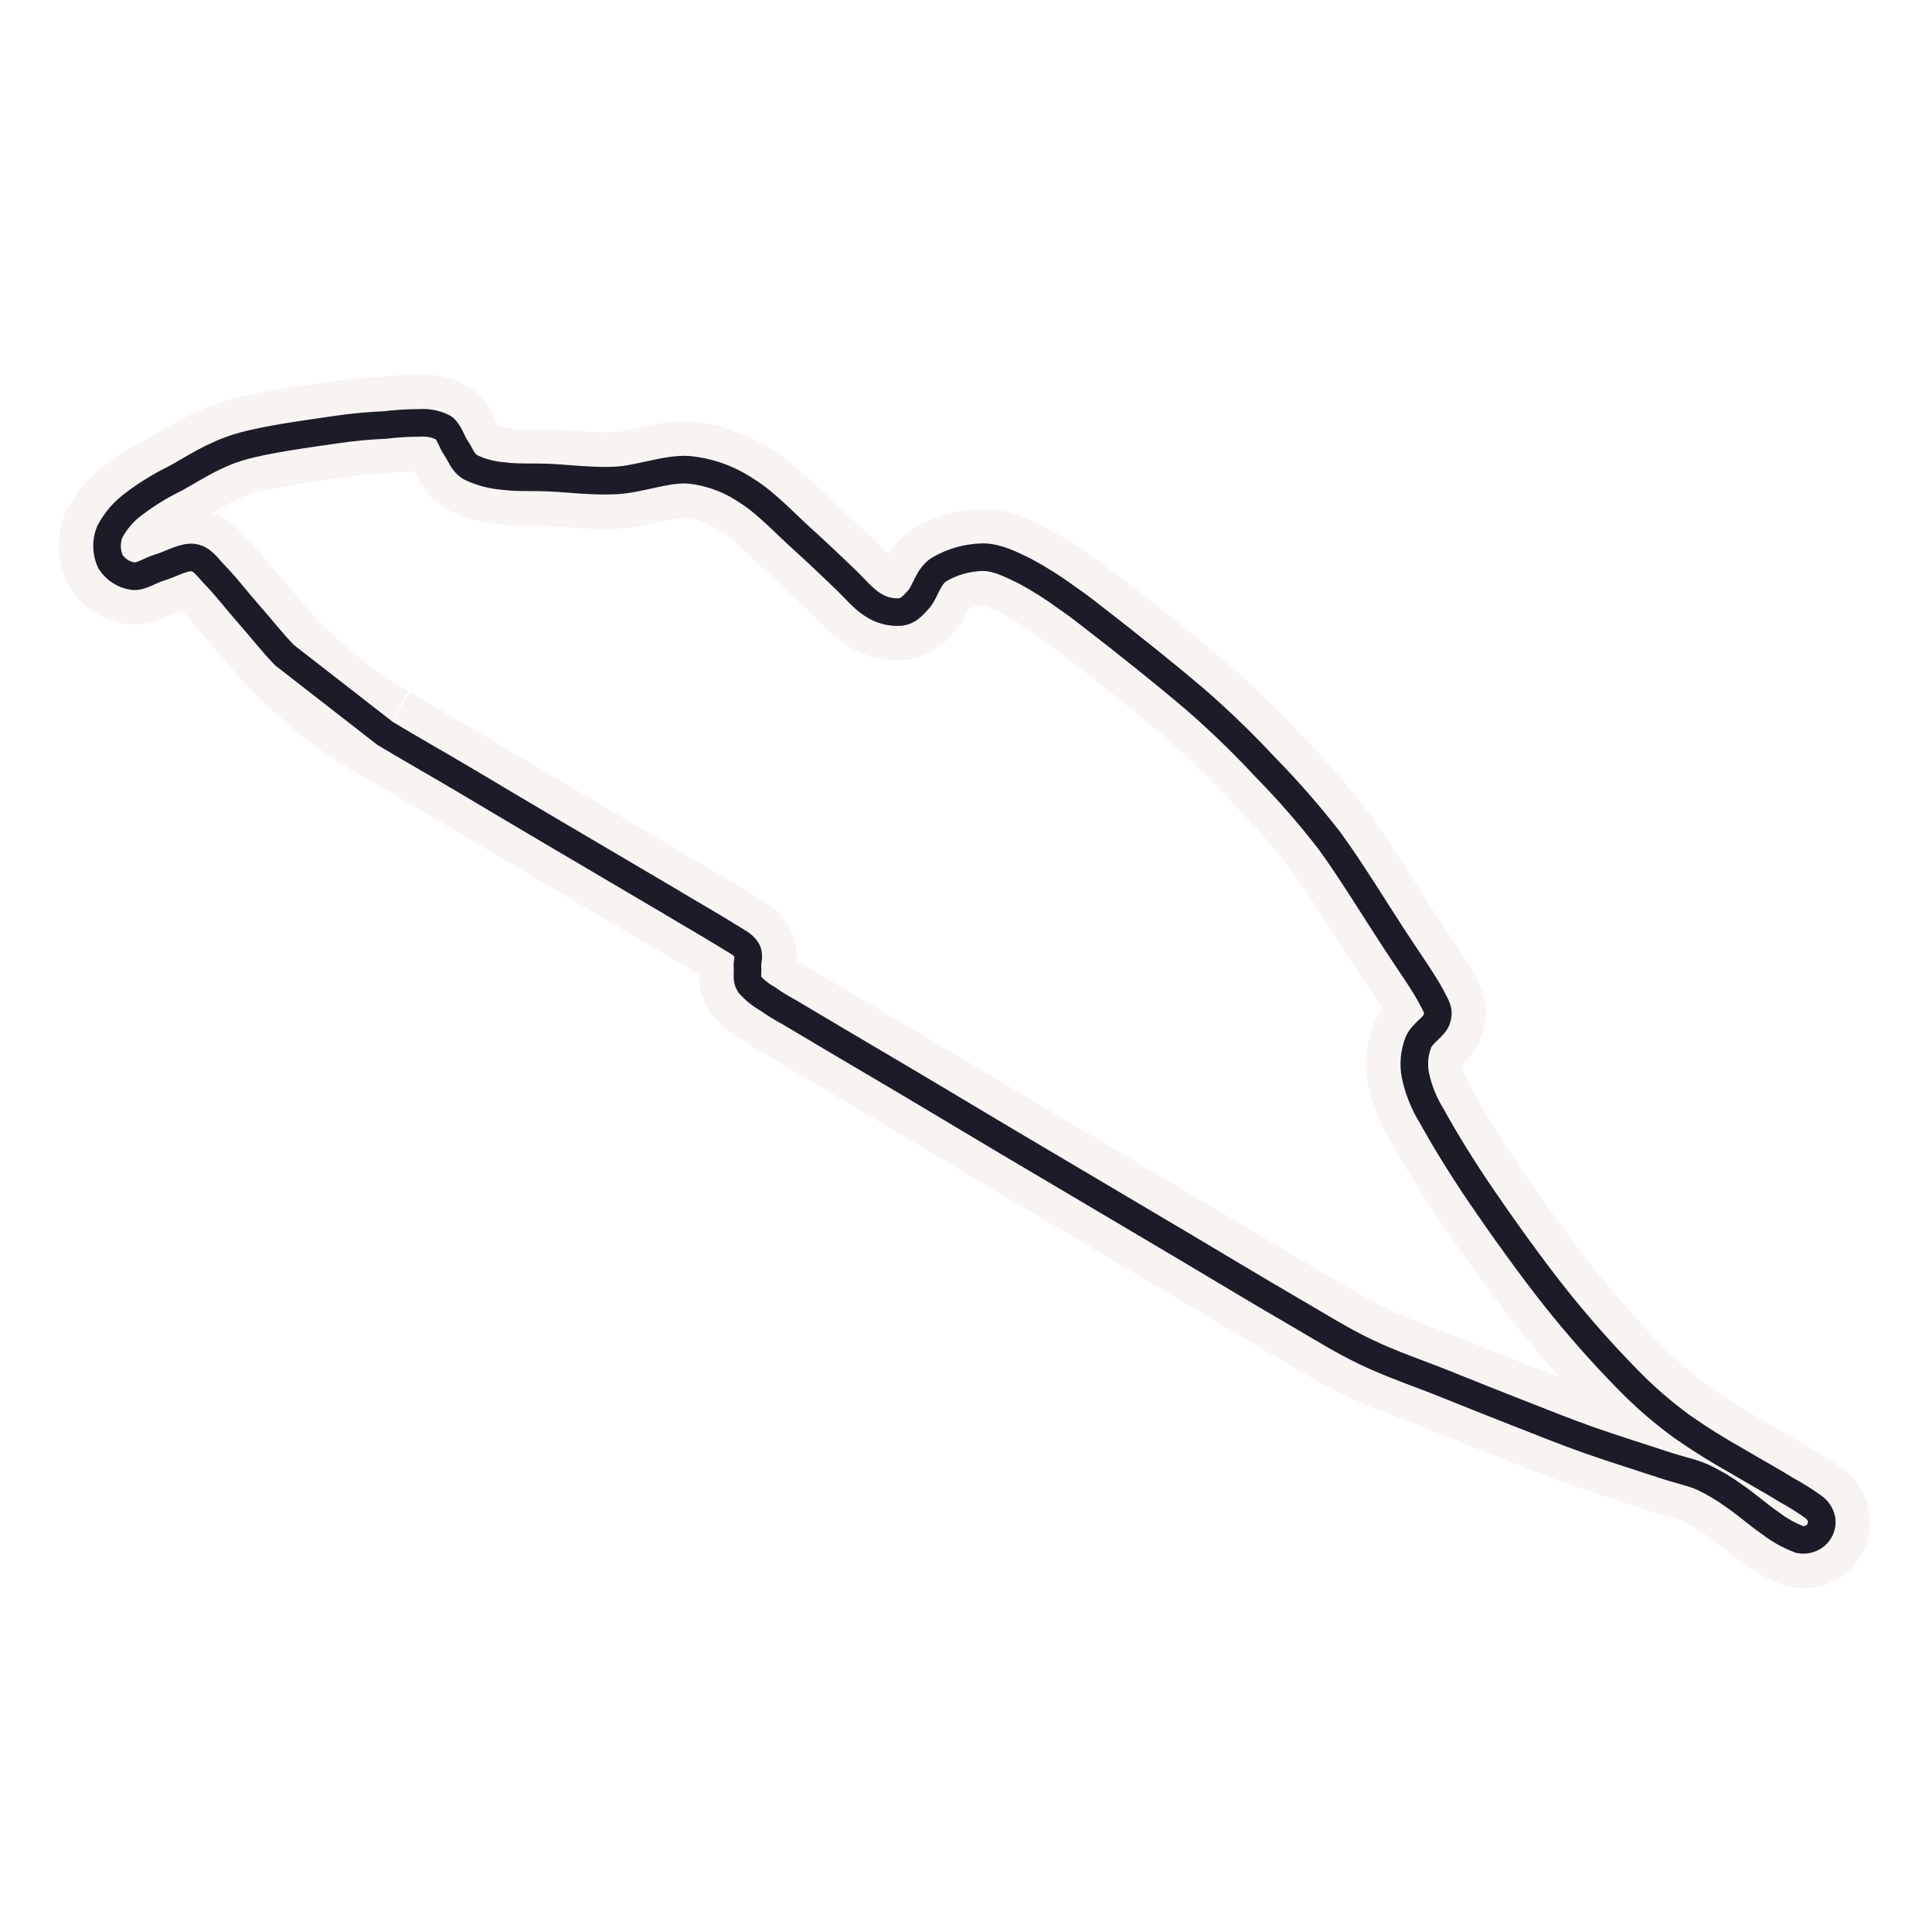
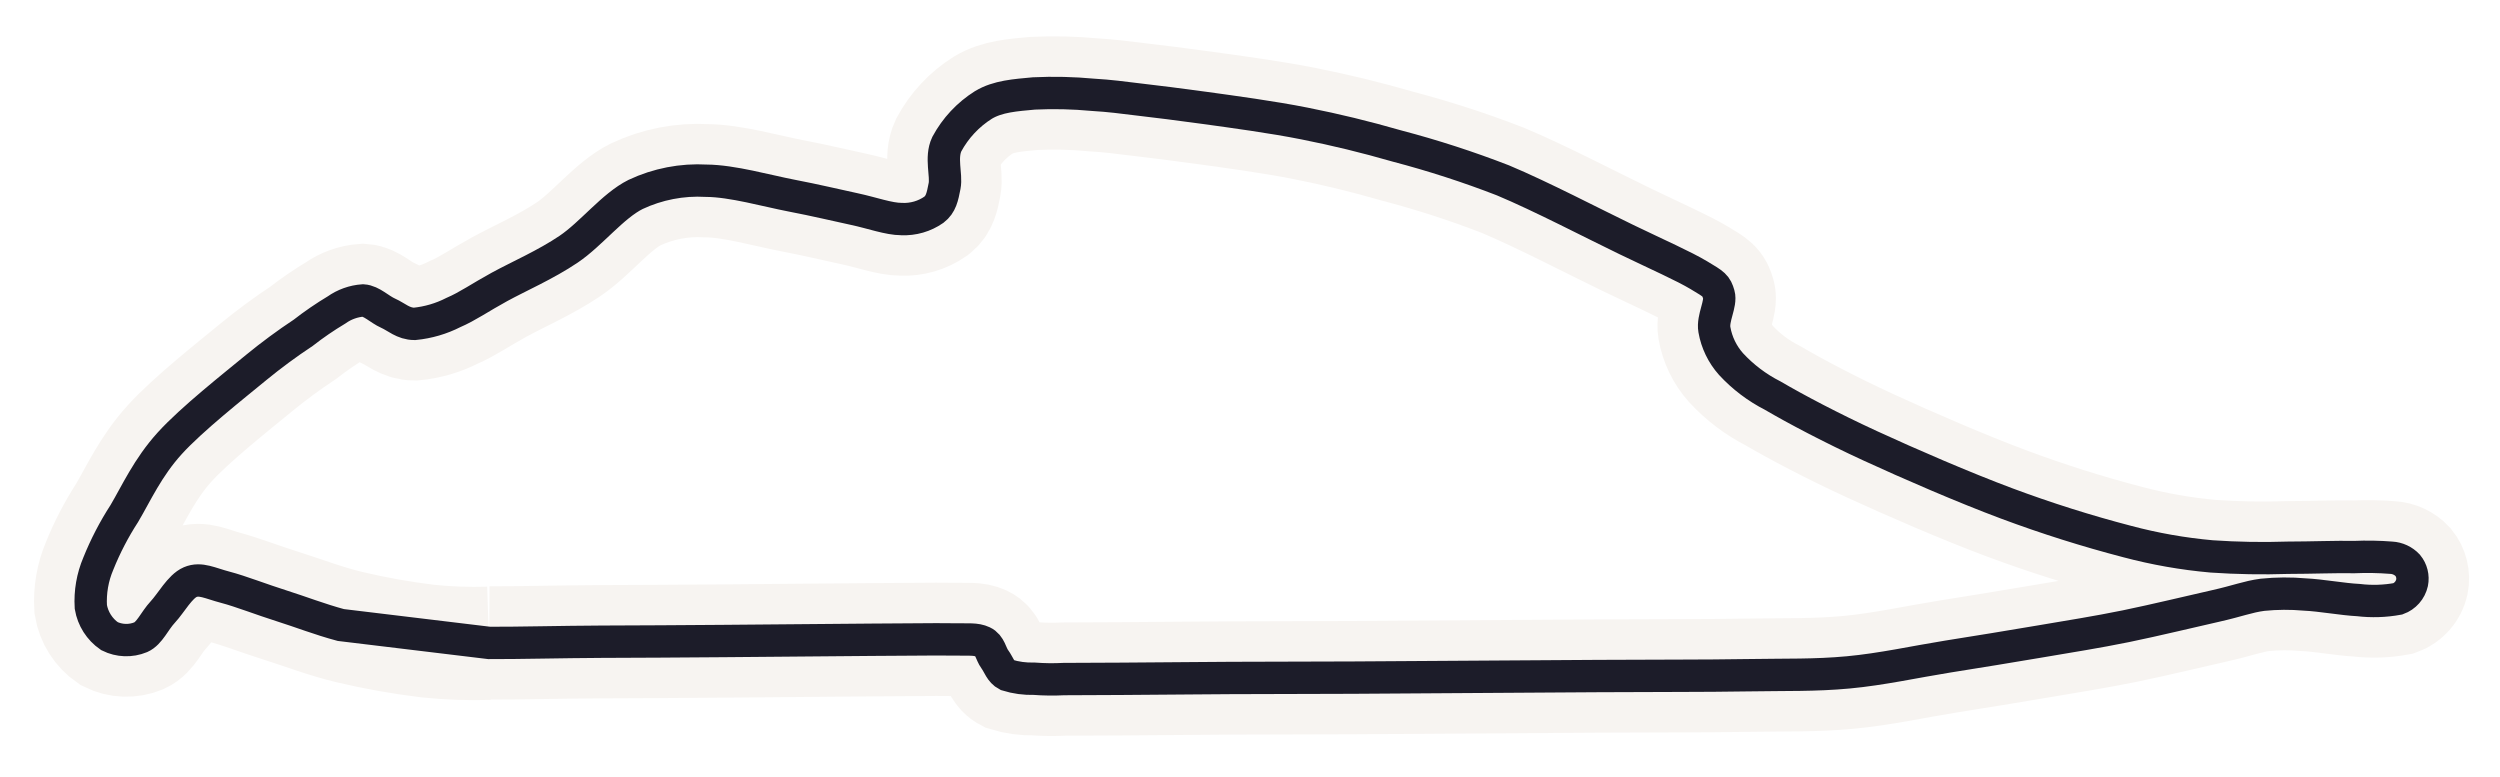
- <svg xmlns="http://www.w3.org/2000/svg" viewBox="0 0 280 280">
-   <defs>
-     <style>.eef0ee5e-f7db-4334-b2f6-0f8c0b7d7690,.f785c3d4-607f-410e-b947-a8adee74b556{fill:none;}.f785c3d4-607f-410e-b947-a8adee74b556{stroke:#f7f4f1;stroke-width:14px;}.eef0ee5e-f7db-4334-b2f6-0f8c0b7d7690{stroke:#1c1c29;stroke-width:4px;}</style>
-   </defs>
-   <g id="ef547fec-fe0b-4490-ad47-1315633e7004" data-name="Large">
-     <path id="e26f1f98-892c-4452-9506-f61de541cb37" data-name="track" class="f785c3d4-607f-410e-b947-a8adee74b556" d="M55.76,106.31a55.93,55.93,0,0,1-6.36-4.14A87.88,87.88,0,0,1,42,95.71c-2.21-2.17-4-4.49-5.79-6.51S32.72,85,31.36,83.59,29.37,81,28,80.81s-3.35,1-4.81,1.42-2.74,1.42-3.94,1.27A4.69,4.69,0,0,1,16,81.39a5.52,5.52,0,0,1-.11-4.28A11.88,11.88,0,0,1,19.44,73a36.35,36.35,0,0,1,5.94-3.65c2.54-1.37,5.4-3.38,9.28-4.55s10.47-2,14-2.53a71,71,0,0,1,7.17-.68,41.24,41.24,0,0,1,5-.3,6.46,6.46,0,0,1,3.41.68c.88.61,1.18,2,1.84,2.94S67,67,68.2,67.73A13.51,13.51,0,0,0,73.05,69c1.89.26,3.8.11,6.5.22s6.34.59,9.73.41,7.43-1.79,10.59-1.54a18.14,18.14,0,0,1,8.36,3.05c2.74,1.67,5.77,4.93,8.08,7s4.09,3.83,5.78,5.41,3,3.24,4.4,4.09a6.45,6.45,0,0,0,4,1.06c1.11-.13,1.72-.81,2.65-1.84s1.35-3.26,2.9-4.29a13,13,0,0,1,6.38-1.82c2.07,0,4,1,6.08,2a52,52,0,0,1,6.15,3.89c1.81,1.24,2.86,2.1,4.69,3.52s3.7,2.87,6.34,5,6.58,5.28,9.57,8,5.5,5.2,8.4,8.31a121.17,121.17,0,0,1,9,10.34c3,4.08,6.85,10.38,9.31,14.13s4.36,6.43,5.41,8.39,1.18,2.19.88,3.32-2.18,2.09-2.7,3.44a8.63,8.63,0,0,0-.43,4.7,18.32,18.32,0,0,0,2.41,6c1.59,2.91,4.14,7.13,7.13,11.52s7.29,10.4,10.81,14.82a153,153,0,0,0,10.33,11.69,61.71,61.71,0,0,0,8,6.95,93,93,0,0,0,8,5c2.52,1.51,5.25,3,7.07,4.15a37.88,37.88,0,0,1,3.87,2.42A3,3,0,0,1,264,220.2a2.59,2.59,0,0,1-.65,2.12,2.75,2.75,0,0,1-2.52.8,16.29,16.29,0,0,1-4.26-2.38c-1.6-1.07-3.69-2.92-5.32-4a27.65,27.65,0,0,0-4.51-2.67c-1.71-.74-3-.91-5.71-1.81s-7.26-2.32-10.75-3.55-6.7-2.54-10.19-3.9-7-2.77-10.68-4.25-7.74-2.83-11.5-4.64-6.63-3.67-11.09-6.25-8.7-5.17-15.65-9.29-18.92-11.19-26.06-15.43-11.68-7-16.79-10-11.08-6.55-13.93-8.25a28.82,28.82,0,0,1-3.13-1.93,10.33,10.33,0,0,1-2.64-2.12c-.48-.77-.21-1.61-.29-2.45s.4-1.77-.16-2.59-1.28-1.09-3.22-2.3-4.36-2.58-8.4-5L80.75,121c-4.81-2.83-8.88-5.26-13-7.71s-8.89-5.15-11.94-7" />
-     <path id="fd6e1af5-c9a6-4a07-b1d7-32156c911645" data-name="track" class="eef0ee5e-f7db-4334-b2f6-0f8c0b7d7690" d="M41.22,94.94c-1.87-1.94-3.46-4-5-5.74-1.77-2-3.47-4.22-4.83-5.61S29.37,81,28,80.81s-3.35,1-4.81,1.42-2.74,1.42-3.94,1.27A4.69,4.69,0,0,1,16,81.39a5.52,5.52,0,0,1-.11-4.28A11.88,11.88,0,0,1,19.44,73a36.35,36.35,0,0,1,5.94-3.65c2.54-1.37,5.4-3.38,9.28-4.55s10.47-2,14-2.53a71,71,0,0,1,7.17-.68,41.24,41.24,0,0,1,5-.3,6.46,6.46,0,0,1,3.41.68c.88.61,1.18,2,1.84,2.94S67,67,68.2,67.73A13.51,13.51,0,0,0,73.05,69c1.89.26,3.8.11,6.5.22s6.34.59,9.73.41,7.43-1.79,10.59-1.54a18.14,18.14,0,0,1,8.36,3.05c2.74,1.67,5.77,4.93,8.08,7s4.09,3.83,5.78,5.41,3,3.24,4.4,4.09a6.45,6.45,0,0,0,4,1.06c1.11-.13,1.72-.81,2.65-1.84s1.35-3.26,2.9-4.29a13,13,0,0,1,6.38-1.82c2.07,0,4,1,6.08,2a52,52,0,0,1,6.15,3.89c1.81,1.24,2.86,2.1,4.69,3.52s3.7,2.87,6.34,5,6.58,5.28,9.57,8,5.5,5.2,8.4,8.31a121.17,121.17,0,0,1,9,10.34c3,4.08,6.85,10.38,9.31,14.13s4.36,6.43,5.41,8.39,1.18,2.19.88,3.32-2.18,2.09-2.7,3.44a8.63,8.63,0,0,0-.43,4.7,18.32,18.32,0,0,0,2.41,6c1.59,2.91,4.14,7.13,7.13,11.52s7.29,10.4,10.81,14.82a153,153,0,0,0,10.33,11.69,61.71,61.71,0,0,0,8,6.95,93,93,0,0,0,8,5c2.52,1.51,5.25,3,7.07,4.15a37.88,37.88,0,0,1,3.87,2.42A3,3,0,0,1,264,220.2a2.59,2.59,0,0,1-.65,2.12,2.75,2.75,0,0,1-2.52.8,16.29,16.29,0,0,1-4.26-2.38c-1.6-1.07-3.69-2.92-5.32-4a27.65,27.65,0,0,0-4.51-2.67c-1.71-.74-3-.91-5.71-1.81s-7.26-2.32-10.75-3.55-6.7-2.54-10.19-3.9-7-2.77-10.68-4.25-7.74-2.83-11.5-4.64-6.63-3.67-11.09-6.25-8.7-5.17-15.65-9.29-18.92-11.19-26.06-15.43-11.68-7-16.79-10-11.08-6.55-13.93-8.25a28.82,28.82,0,0,1-3.13-1.93,10.33,10.33,0,0,1-2.64-2.12c-.48-.77-.21-1.61-.29-2.45s.4-1.77-.16-2.59-1.28-1.09-3.22-2.3-4.36-2.58-8.4-5L80.75,121c-4.81-2.83-8.88-5.26-13-7.71s-8.89-5.15-11.94-7Z" />
+ <svg xmlns="http://www.w3.org/2000/svg" viewBox="-10 75 309 96">
+   <g id="ef547fec-fe0b-4490-ad47-1315633e7004" data-name="Large" transform="rotate(-31 140 140)">
+     <path id="e26f1f98-892c-4452-9506-f61de541cb37" data-name="track" d="M55.76,106.31a55.93,55.93,0,0,1-6.36-4.14A87.88,87.88,0,0,1,42,95.71c-2.21-2.17-4-4.49-5.79-6.51S32.72,85,31.36,83.59,29.37,81,28,80.81s-3.35,1-4.81,1.42-2.74,1.42-3.94,1.27A4.69,4.69,0,0,1,16,81.39a5.52,5.52,0,0,1-.11-4.28A11.88,11.88,0,0,1,19.44,73a36.35,36.35,0,0,1,5.94-3.65c2.54-1.37,5.4-3.38,9.28-4.55s10.47-2,14-2.53a71,71,0,0,1,7.17-.68,41.24,41.24,0,0,1,5-.3,6.46,6.46,0,0,1,3.41.68c.88.61,1.18,2,1.84,2.94S67,67,68.2,67.73A13.51,13.51,0,0,0,73.05,69c1.89.26,3.8.11,6.5.22s6.34.59,9.73.41,7.43-1.79,10.59-1.54a18.14,18.14,0,0,1,8.36,3.05c2.74,1.67,5.77,4.93,8.08,7s4.09,3.83,5.78,5.41,3,3.24,4.4,4.09a6.45,6.45,0,0,0,4,1.06c1.11-.13,1.72-.81,2.65-1.84s1.35-3.26,2.9-4.29a13,13,0,0,1,6.38-1.82c2.07,0,4,1,6.08,2a52,52,0,0,1,6.15,3.89c1.81,1.24,2.86,2.1,4.69,3.52s3.7,2.87,6.34,5,6.58,5.28,9.57,8,5.5,5.2,8.4,8.31a121.17,121.17,0,0,1,9,10.34c3,4.08,6.85,10.38,9.31,14.13s4.36,6.43,5.41,8.39,1.18,2.19.88,3.32-2.18,2.09-2.7,3.44a8.63,8.63,0,0,0-.43,4.7,18.32,18.32,0,0,0,2.41,6c1.59,2.91,4.14,7.13,7.13,11.52s7.29,10.4,10.81,14.82a153,153,0,0,0,10.33,11.69,61.71,61.71,0,0,0,8,6.95,93,93,0,0,0,8,5c2.52,1.51,5.25,3,7.07,4.15a37.88,37.88,0,0,1,3.87,2.42A3,3,0,0,1,264,220.2a2.59,2.59,0,0,1-.65,2.12,2.75,2.75,0,0,1-2.52.8,16.29,16.29,0,0,1-4.26-2.38c-1.6-1.07-3.69-2.92-5.32-4a27.65,27.65,0,0,0-4.51-2.67c-1.71-.74-3-.91-5.71-1.81s-7.26-2.32-10.75-3.55-6.7-2.54-10.19-3.9-7-2.77-10.68-4.25-7.74-2.83-11.5-4.64-6.63-3.67-11.09-6.25-8.7-5.17-15.65-9.29-18.92-11.19-26.06-15.43-11.68-7-16.79-10-11.08-6.55-13.93-8.25a28.82,28.82,0,0,1-3.13-1.93,10.33,10.33,0,0,1-2.64-2.12c-.48-.77-.21-1.61-.29-2.45s.4-1.77-.16-2.59-1.28-1.09-3.22-2.3-4.36-2.58-8.4-5L80.75,121c-4.81-2.83-8.88-5.26-13-7.71s-8.89-5.15-11.94-7" fill="none" stroke="#f7f4f1" stroke-width="14" />
+     <path id="fd6e1af5-c9a6-4a07-b1d7-32156c911645" data-name="track" d="M41.22,94.94c-1.87-1.94-3.46-4-5-5.74-1.77-2-3.47-4.22-4.83-5.61S29.37,81,28,80.81s-3.35,1-4.81,1.42-2.74,1.42-3.94,1.27A4.69,4.69,0,0,1,16,81.39a5.52,5.52,0,0,1-.11-4.28A11.88,11.88,0,0,1,19.44,73a36.35,36.35,0,0,1,5.94-3.65c2.54-1.37,5.4-3.38,9.28-4.55s10.47-2,14-2.53a71,71,0,0,1,7.17-.68,41.24,41.24,0,0,1,5-.3,6.46,6.46,0,0,1,3.41.68c.88.61,1.18,2,1.84,2.94S67,67,68.2,67.73A13.51,13.51,0,0,0,73.05,69c1.89.26,3.8.11,6.5.22s6.34.59,9.73.41,7.43-1.79,10.59-1.54a18.14,18.14,0,0,1,8.36,3.05c2.74,1.67,5.77,4.93,8.08,7s4.09,3.83,5.78,5.41,3,3.24,4.4,4.09a6.45,6.45,0,0,0,4,1.06c1.11-.13,1.72-.81,2.65-1.84s1.35-3.26,2.9-4.29a13,13,0,0,1,6.38-1.82c2.07,0,4,1,6.08,2a52,52,0,0,1,6.15,3.89c1.81,1.24,2.86,2.1,4.69,3.52s3.7,2.87,6.34,5,6.58,5.28,9.57,8,5.5,5.2,8.4,8.31a121.17,121.17,0,0,1,9,10.34c3,4.08,6.85,10.38,9.31,14.13s4.36,6.43,5.41,8.39,1.18,2.19.88,3.32-2.18,2.09-2.7,3.44a8.63,8.63,0,0,0-.43,4.7,18.32,18.32,0,0,0,2.41,6c1.59,2.91,4.14,7.13,7.13,11.52s7.29,10.4,10.81,14.82a153,153,0,0,0,10.33,11.69,61.71,61.71,0,0,0,8,6.95,93,93,0,0,0,8,5c2.52,1.51,5.25,3,7.07,4.15a37.88,37.88,0,0,1,3.87,2.42A3,3,0,0,1,264,220.2a2.59,2.59,0,0,1-.65,2.12,2.75,2.75,0,0,1-2.52.8,16.29,16.29,0,0,1-4.26-2.38c-1.6-1.07-3.69-2.92-5.32-4a27.65,27.65,0,0,0-4.51-2.67c-1.71-.74-3-.91-5.71-1.81s-7.26-2.32-10.75-3.55-6.7-2.54-10.19-3.9-7-2.77-10.68-4.25-7.74-2.83-11.5-4.64-6.63-3.67-11.09-6.25-8.7-5.17-15.65-9.29-18.92-11.19-26.06-15.43-11.68-7-16.79-10-11.08-6.55-13.93-8.25a28.82,28.82,0,0,1-3.13-1.93,10.33,10.33,0,0,1-2.64-2.12c-.48-.77-.21-1.61-.29-2.45s.4-1.77-.16-2.59-1.28-1.09-3.22-2.3-4.36-2.58-8.4-5L80.75,121c-4.81-2.83-8.88-5.26-13-7.71s-8.89-5.15-11.94-7Z" fill="none" stroke="#1c1c29" stroke-width="4" />
  </g>
</svg>
